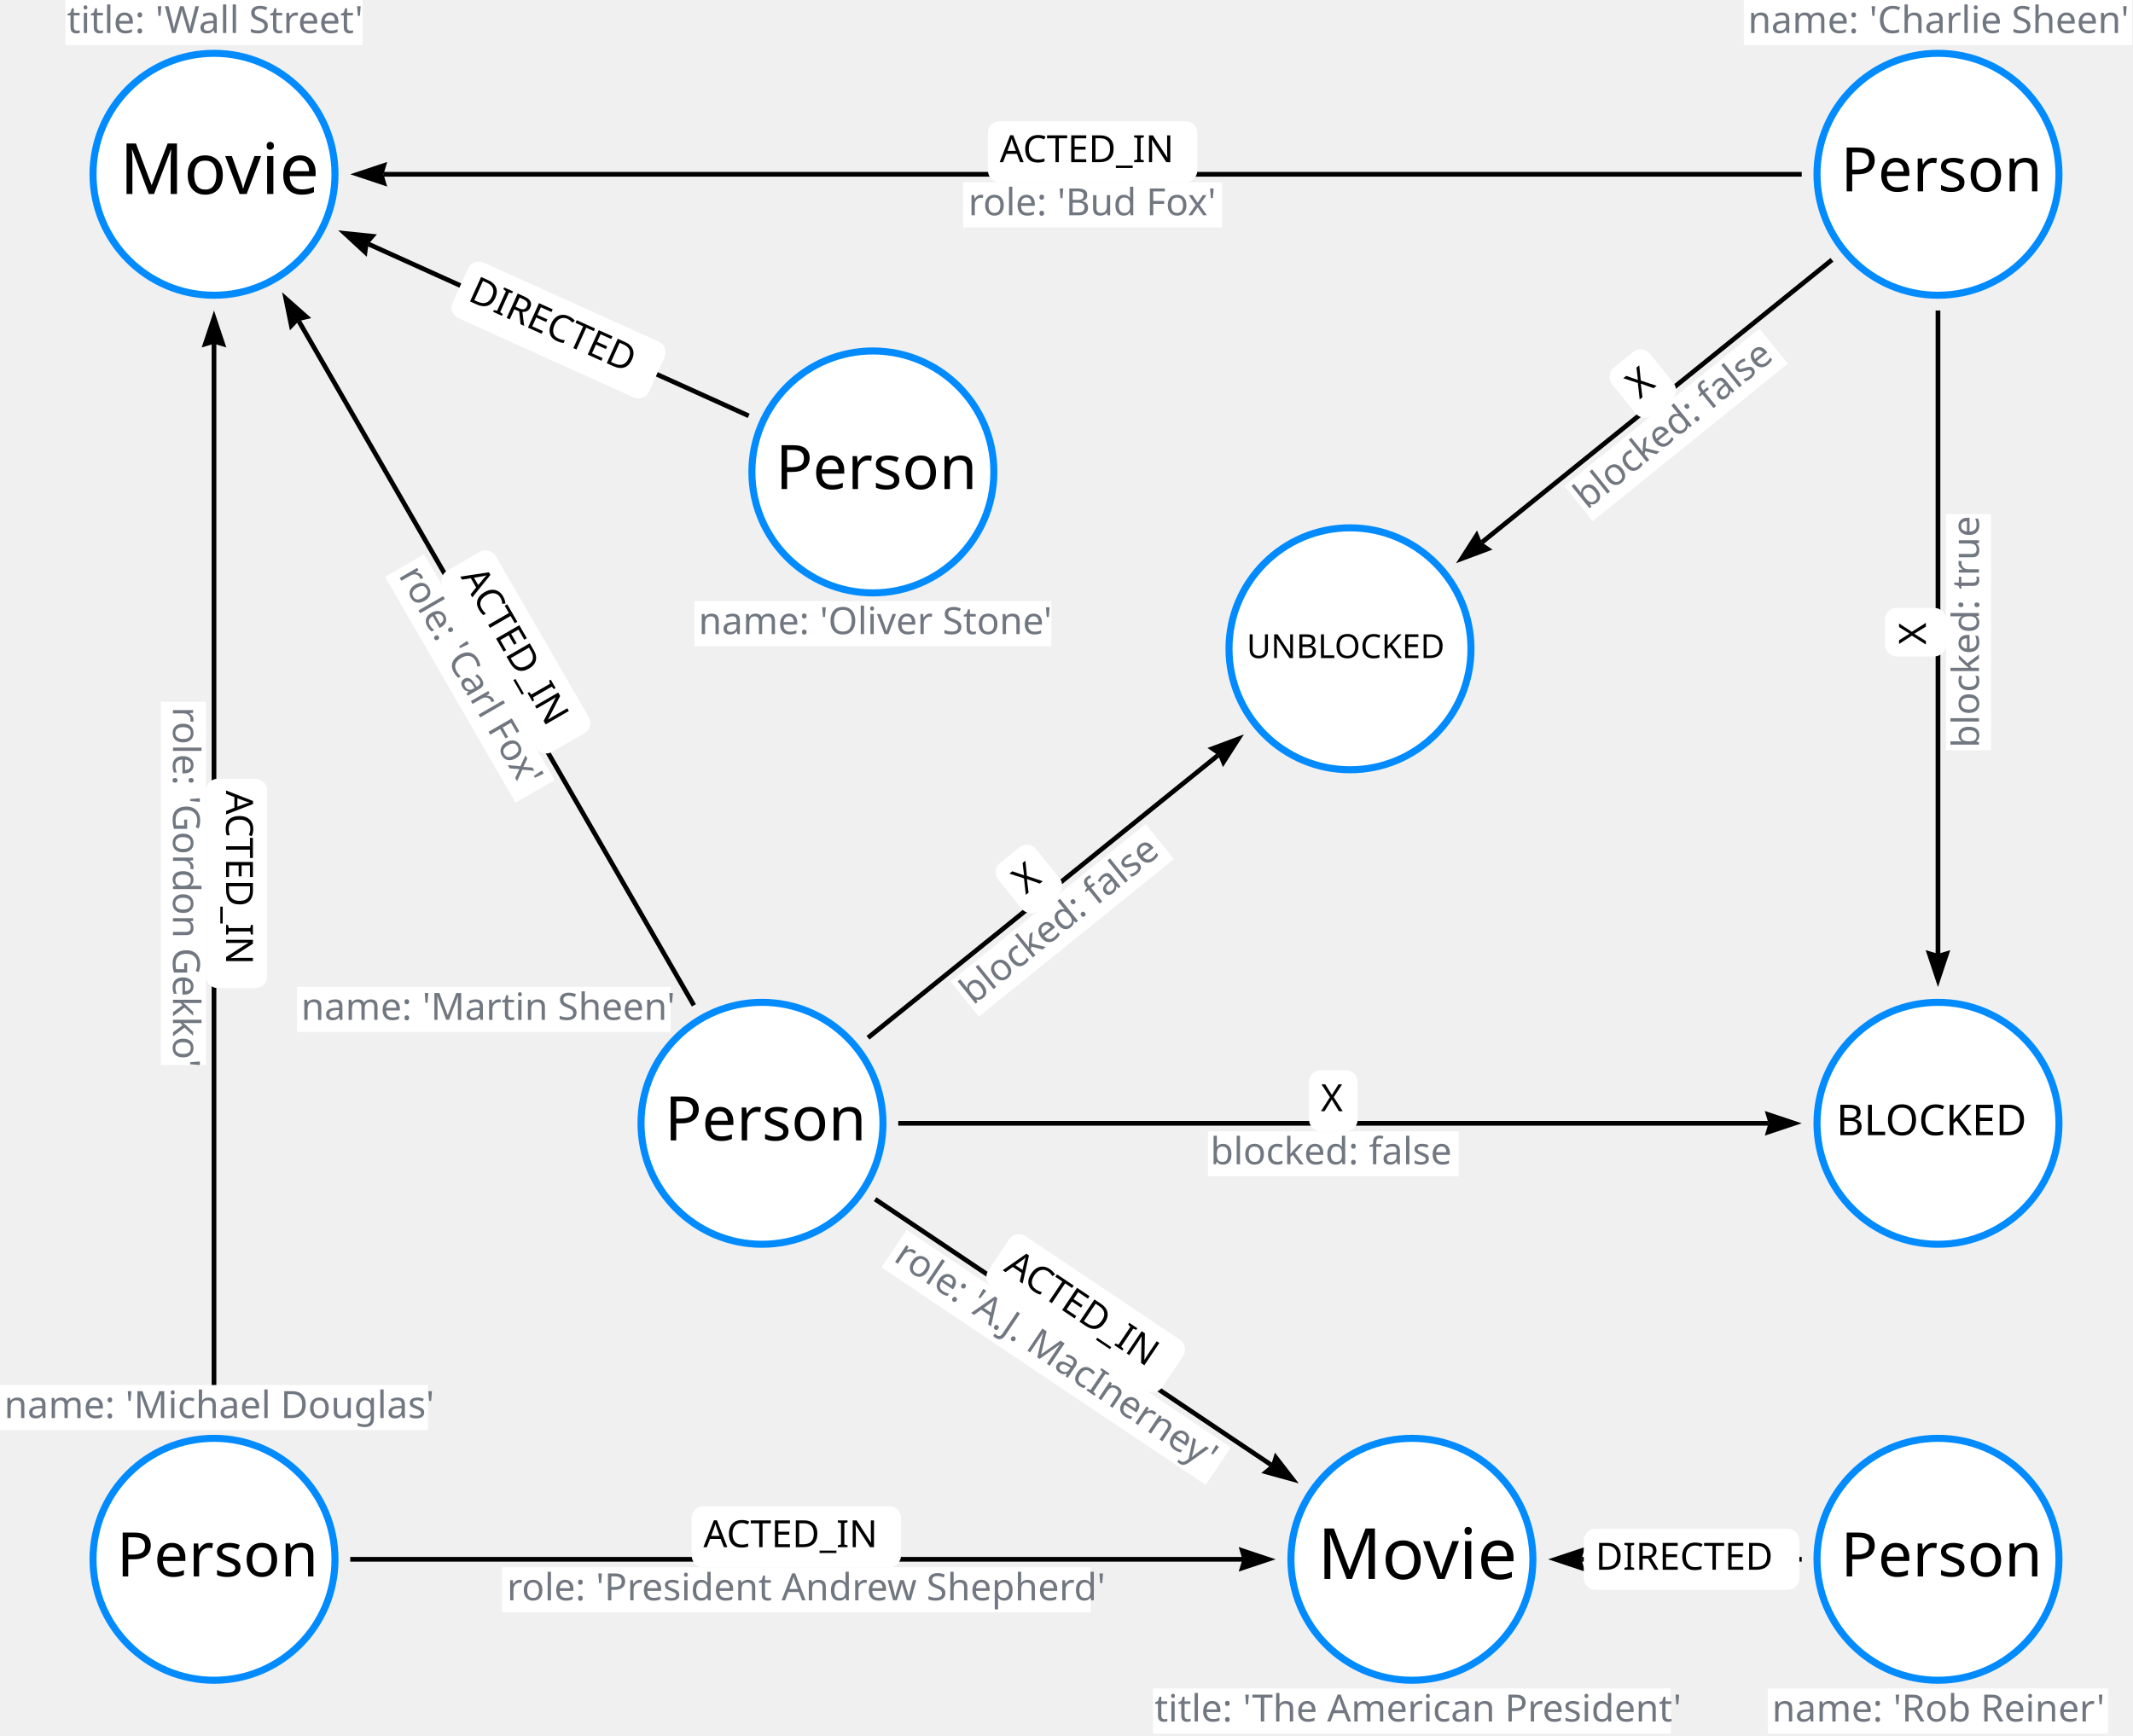
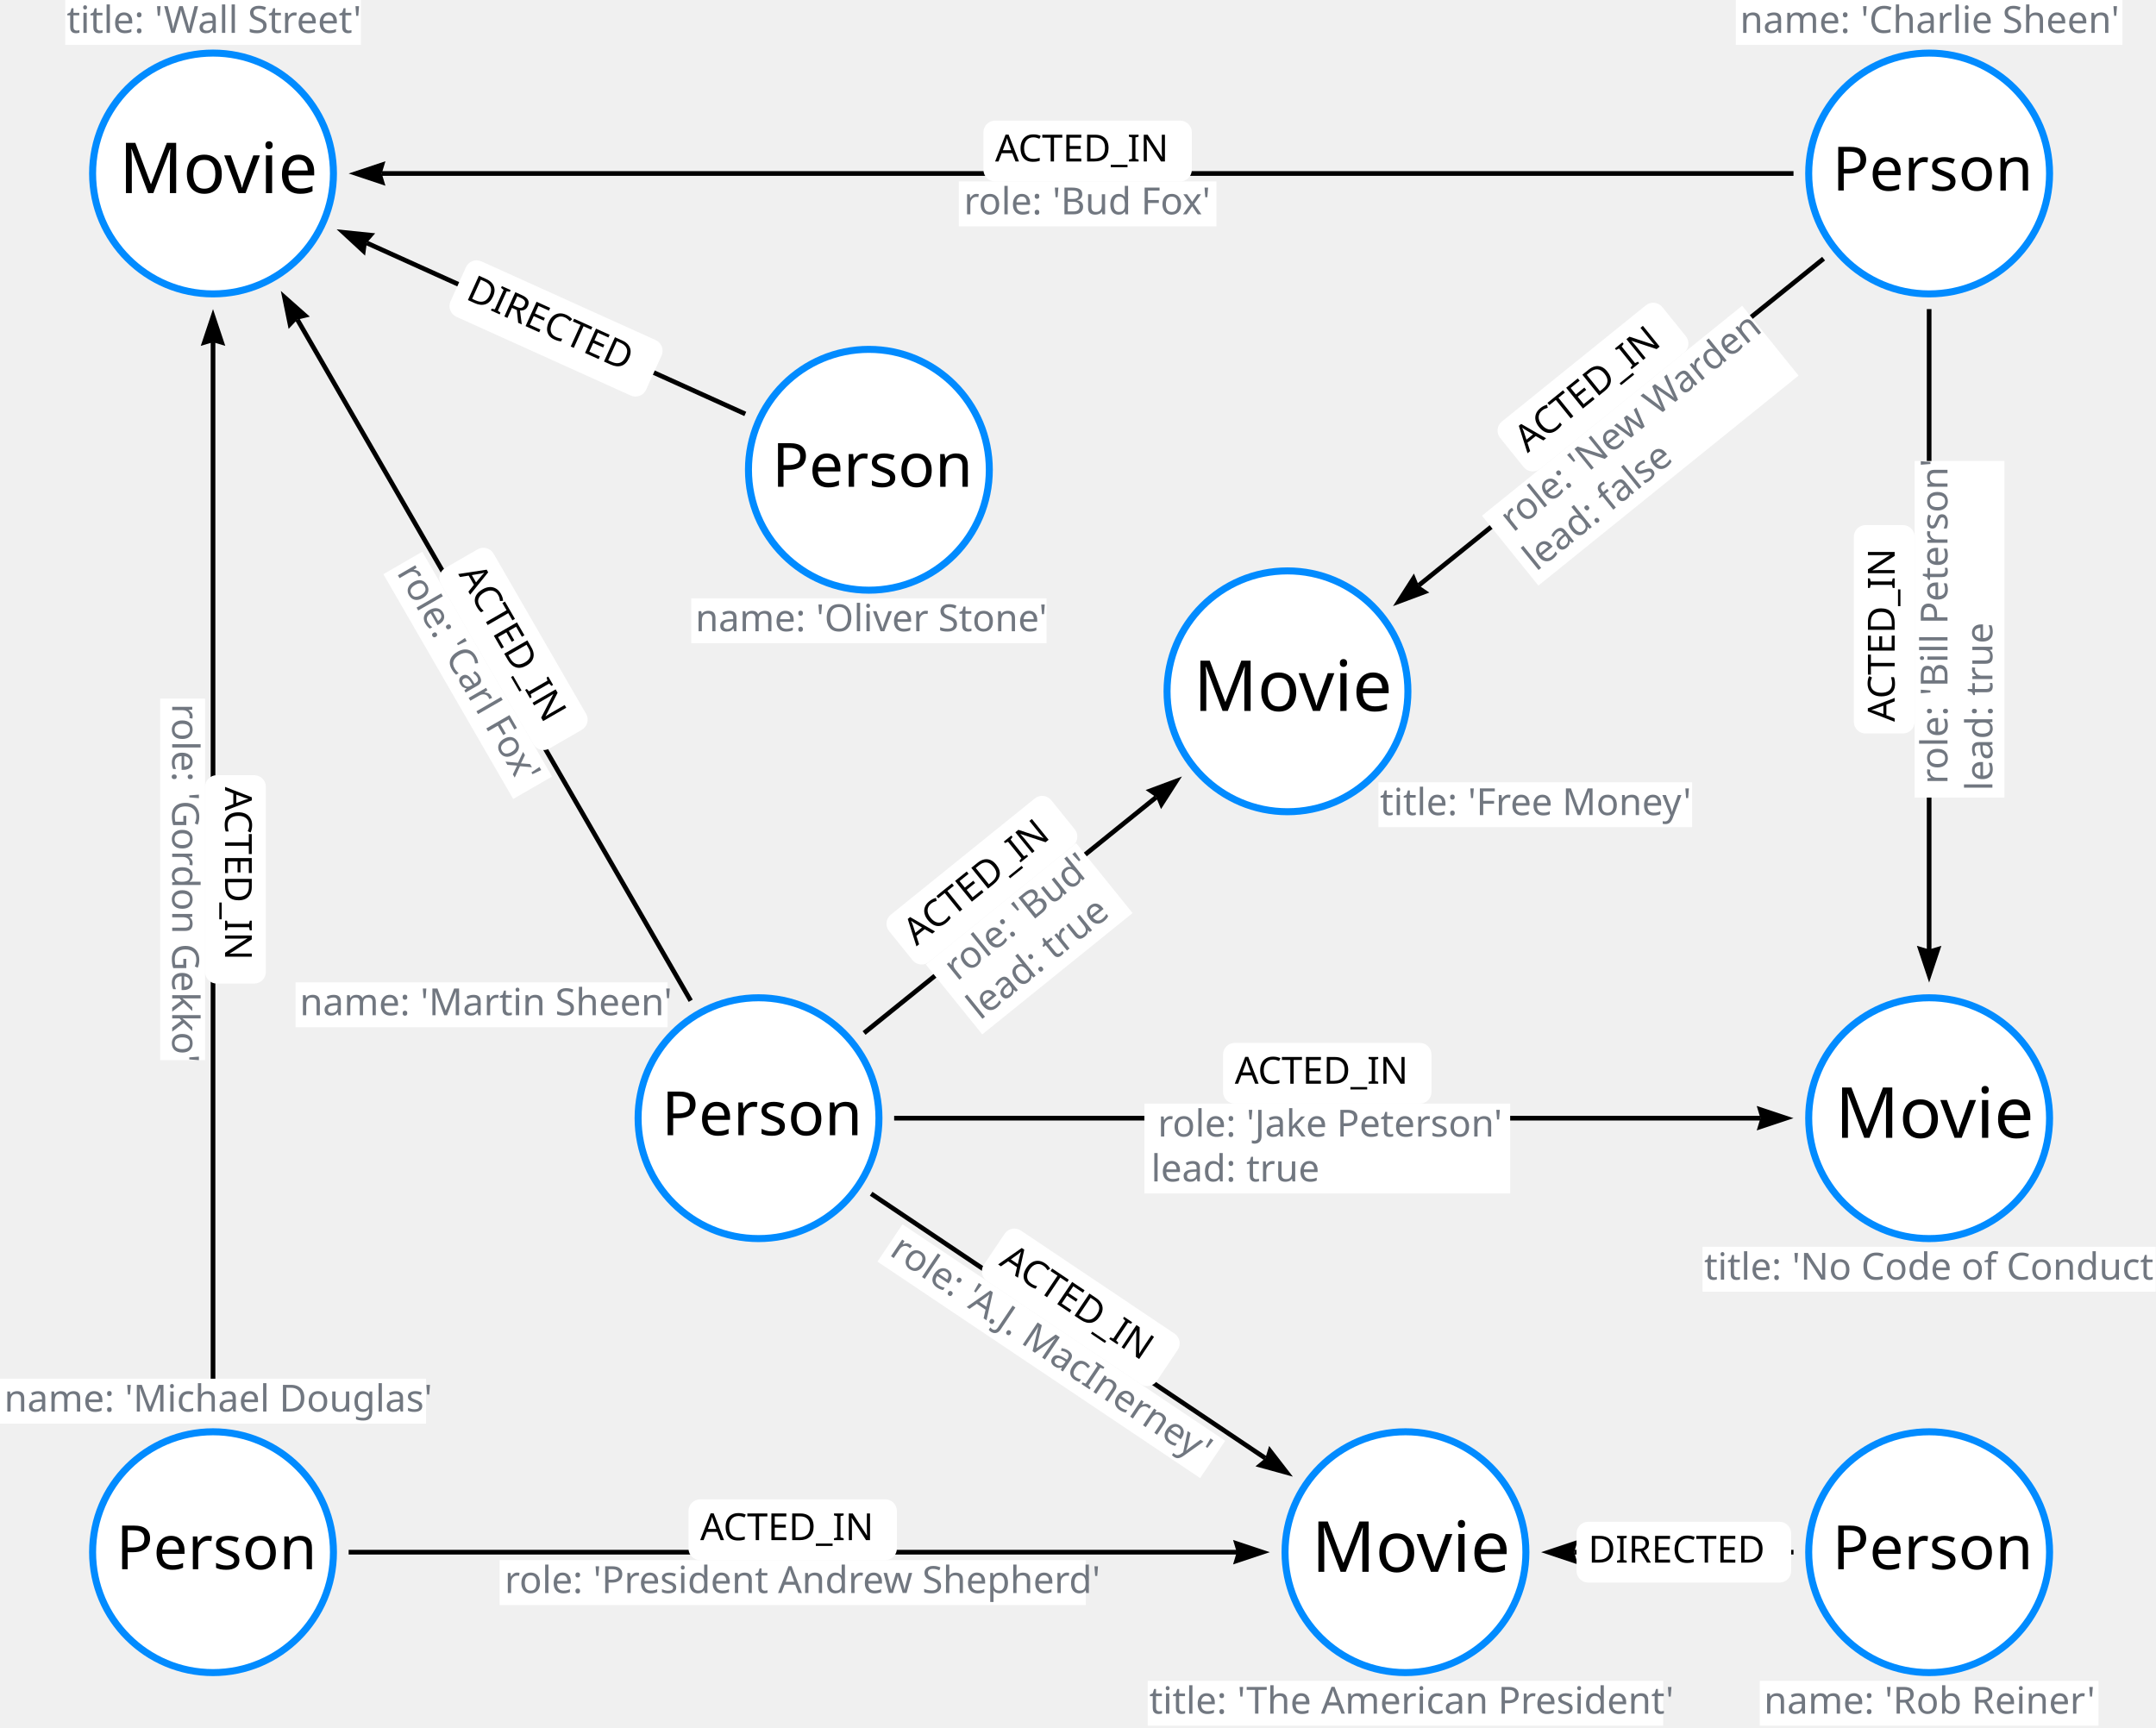
- <svg xmlns="http://www.w3.org/2000/svg" width="908" height="739" viewBox="0 0 908 739">
+ <svg xmlns="http://www.w3.org/2000/svg" width="922" height="739" viewBox="0 0 922 739">
  <defs>
    <style type="text/css" />
  </defs>
  <g transform="translate(-439.7138 173.6719) scale(1)">
    <g class="relationship">
      <g transform="translate(811.2894 27.25405) rotate(-155.6855)" stroke-width="2" stroke="#000000">
        <path d="M 58 0 L 235.623 0" />
        <polygon points="-14.155,0 -15.728,5.243 0,0 -15.728,-5.243" fill="#000000" transform="translate(249.7781 0) rotate(0)" stroke="none" />
      </g>
      <g transform="translate(677.5002 -33.19476) rotate(24.31447) translate(0 -13)">
        <g transform="translate(0 0)">
          <g transform="translate(-45.89062 0)" fill="#ffffff" stroke="#000000" stroke-width="0">
            <rect x="0" y="0" width="91.781" height="26" rx="5" ry="5" stroke="none" />
            <text xml:space="preserve" x="5" y="17.457" stroke="none" text-anchor="left" font-family="sans-serif" font-size="16" font-weight="normal" fill="#000000">DIRECTED</text>
          </g>
        </g>
      </g>
    </g>
    <g class="relationship">
      <g transform="translate(530.8114 490.2076) rotate(-90)" stroke-width="2" stroke="#000000">
        <path d="M 58 0 L 517.524 0" />
        <polygon points="-14.155,0 -15.728,5.243 0,0 -15.728,-5.243" fill="#000000" transform="translate(531.6794 0) rotate(0)" stroke="none" />
      </g>
      <g transform="translate(530.8114 202.4454) rotate(90) translate(0 -22.6)">
        <g transform="translate(0 0)">
          <g transform="translate(-44.5625 0)" fill="#ffffff" stroke="#000000" stroke-width="0">
            <rect x="0" y="0" width="89.125" height="26" rx="5" ry="5" stroke="none" />
            <text xml:space="preserve" x="5" y="17.457" stroke="none" text-anchor="left" font-family="sans-serif" font-size="16" font-weight="normal" fill="#000000">ACTED_IN</text>
          </g>
        </g>
        <g transform="translate(0 26)">
          <g transform="translate(-77.3125 0)" fill="white">
            <rect x="0" y="0" width="154.625" height="19.2" rx="0" ry="0" stroke="none" />
            <g font-family="sans-serif" font-size="16" font-weight="normal" fill="#717780" text-anchor="end">
              <text xml:space="preserve" x="35.57" y="14.057" stroke="none">role:</text>
              <text xml:space="preserve" x="40.016" y="14.057" stroke="none" text-anchor="start">'Gordon Gekko'</text>
            </g>
          </g>
        </g>
      </g>
    </g>
    <g class="relationship">
      <g transform="translate(764.0905 304.5794) rotate(-120)" stroke-width="2" stroke="#000000">
        <path d="M 58 0 L 394.403 0" />
        <polygon points="-14.155,0 -15.728,5.243 0,0 -15.728,-5.243" fill="#000000" transform="translate(408.5582 0) rotate(0)" stroke="none" />
      </g>
      <g transform="translate(650.9898 108.6831) rotate(60) translate(0 -22.6)">
        <g transform="translate(0 0)">
          <g transform="translate(-44.5625 0)" fill="#ffffff" stroke="#000000" stroke-width="0">
            <rect x="0" y="0" width="89.125" height="26" rx="5" ry="5" stroke="none" />
            <text xml:space="preserve" x="5" y="17.457" stroke="none" text-anchor="left" font-family="sans-serif" font-size="16" font-weight="normal" fill="#000000">ACTED_IN</text>
          </g>
        </g>
        <g transform="translate(0 26)">
          <g transform="translate(-55.51172 0)" fill="white">
            <rect x="0" y="0" width="111.023" height="19.2" rx="0" ry="0" stroke="none" />
            <g font-family="sans-serif" font-size="16" font-weight="normal" fill="#717780" text-anchor="end">
              <text xml:space="preserve" x="35.57" y="14.057" stroke="none">role:</text>
              <text xml:space="preserve" x="40.016" y="14.057" stroke="none" text-anchor="start">'Carl Fox'</text>
            </g>
          </g>
        </g>
      </g>
    </g>
    <g class="relationship">
      <g transform="translate(530.8114 490.2076) rotate(0)" stroke-width="2" stroke="#000000">
        <path d="M 58 0 L 437.786 0" />
        <polygon points="-14.155,0 -15.728,5.243 0,0 -15.728,-5.243" fill="#000000" transform="translate(451.9407 0) rotate(0)" stroke="none" />
      </g>
      <g transform="translate(778.7043 490.2076) rotate(0) translate(0 -22.6)">
        <g transform="translate(0 0)">
          <g transform="translate(-44.5625 0)" fill="#ffffff" stroke="#000000" stroke-width="0">
            <rect x="0" y="0" width="89.125" height="26" rx="5" ry="5" stroke="none" />
            <text xml:space="preserve" x="5" y="17.457" stroke="none" text-anchor="left" font-family="sans-serif" font-size="16" font-weight="normal" fill="#000000">ACTED_IN</text>
          </g>
        </g>
        <g transform="translate(0 26)">
          <g transform="translate(-125.3477 0)" fill="white">
            <rect x="0" y="0" width="250.695" height="19.2" rx="0" ry="0" stroke="none" />
            <g font-family="sans-serif" font-size="16" font-weight="normal" fill="#717780" text-anchor="end">
              <text xml:space="preserve" x="35.57" y="14.057" stroke="none">role:</text>
              <text xml:space="preserve" x="40.016" y="14.057" stroke="none" text-anchor="start">'President Andrew Shepherd'</text>
            </g>
          </g>
        </g>
      </g>
    </g>
    <g class="relationship">
      <g transform="translate(764.0905 304.5794) rotate(33.85993)" stroke-width="2" stroke="#000000">
        <path d="M 58 0 L 261.011 0" />
        <polygon points="-14.155,0 -15.728,5.243 0,0 -15.728,-5.243" fill="#000000" transform="translate(275.1659 0) rotate(0)" stroke="none" />
      </g>
      <g transform="translate(896.5441 393.4501) rotate(33.85993) translate(0 -22.6)">
        <g transform="translate(0 0)">
          <g transform="translate(-44.5625 0)" fill="#ffffff" stroke="#000000" stroke-width="0">
            <rect x="0" y="0" width="89.125" height="26" rx="5" ry="5" stroke="none" />
            <text xml:space="preserve" x="5" y="17.457" stroke="none" text-anchor="left" font-family="sans-serif" font-size="16" font-weight="normal" fill="#000000">ACTED_IN</text>
          </g>
        </g>
        <g transform="translate(0 26)">
          <g transform="translate(-83.08594 0)" fill="white">
            <rect x="0" y="0" width="166.172" height="19.2" rx="0" ry="0" stroke="none" />
            <g font-family="sans-serif" font-size="16" font-weight="normal" fill="#717780" text-anchor="end">
              <text xml:space="preserve" x="35.57" y="14.057" stroke="none">role:</text>
              <text xml:space="preserve" x="40.016" y="14.057" stroke="none" text-anchor="start">'A.J. MacInerney'</text>
            </g>
          </g>
        </g>
      </g>
    </g>
    <g class="relationship">
      <g transform="translate(1264.695 -99.47186) rotate(180)" stroke-width="2" stroke="#000000">
        <path d="M 58 0 L 661.729 0" />
        <polygon points="-14.155,0 -15.728,5.243 0,0 -15.728,-5.243" fill="#000000" transform="translate(675.8836 0) rotate(0)" stroke="none" />
      </g>
      <g transform="translate(904.8308 -99.47186) rotate(360) translate(0 -22.6)">
        <g transform="translate(0 0)">
          <g transform="translate(-44.5625 0)" fill="#ffffff" stroke="#000000" stroke-width="0">
            <rect x="0" y="0" width="89.125" height="26" rx="5" ry="5" stroke="none" />
            <text xml:space="preserve" x="5" y="17.457" stroke="none" text-anchor="left" font-family="sans-serif" font-size="16" font-weight="normal" fill="#000000">ACTED_IN</text>
          </g>
        </g>
        <g transform="translate(0 26)">
          <g transform="translate(-55.07812 0)" fill="white">
            <rect x="0" y="0" width="110.156" height="19.2" rx="0" ry="0" stroke="none" />
            <g font-family="sans-serif" font-size="16" font-weight="normal" fill="#717780" text-anchor="end">
              <text xml:space="preserve" x="35.57" y="14.057" stroke="none">role:</text>
              <text xml:space="preserve" x="40.016" y="14.057" stroke="none" text-anchor="start">'Bud Fox'</text>
            </g>
          </g>
        </g>
      </g>
    </g>
    <g class="relationship">
      <g transform="translate(1264.695 490.2076) rotate(180)" stroke-width="2" stroke="#000000">
        <path d="M 58 0 L 151.788 0" />
        <polygon points="-14.155,0 -15.728,5.243 0,0 -15.728,-5.243" fill="#000000" transform="translate(165.9429 0) rotate(0)" stroke="none" />
      </g>
      <g transform="translate(1159.801 490.2076) rotate(360) translate(0 -13)">
        <g transform="translate(0 0)">
          <g transform="translate(-45.89062 0)" fill="#ffffff" stroke="#000000" stroke-width="0">
            <rect x="0" y="0" width="91.781" height="26" rx="5" ry="5" stroke="none" />
            <text xml:space="preserve" x="5" y="17.457" stroke="none" text-anchor="left" font-family="sans-serif" font-size="16" font-weight="normal" fill="#000000">DIRECTED</text>
          </g>
        </g>
      </g>
    </g>
    <g class="relationship">
      <g transform="translate(1264.695 -99.47186) rotate(141.0921)" stroke-width="2" stroke="#000000">
-         <path d="M 58 0 L 249.506 0" />
-         <polygon points="-14.155,0 -15.728,5.243 0,0 -15.728,-5.243" fill="#000000" transform="translate(263.6607 0) rotate(0)" stroke="none" />
-       </g>
-       <g transform="translate(1145.051 -2.904261) rotate(321.0921) translate(0 -22.6)">
-         <g transform="translate(0 0)">
-           <g transform="translate(-10.33594 0)" fill="#ffffff" stroke="#000000" stroke-width="0">
-             <rect x="0" y="0" width="20.672" height="26" rx="5" ry="5" stroke="none" />
-             <text xml:space="preserve" x="5" y="17.457" stroke="none" text-anchor="left" font-family="sans-serif" font-size="16" font-weight="normal" fill="#000000">X</text>
-           </g>
-         </g>
-         <g transform="translate(0 26)">
-           <g transform="translate(-53.36328 0)" fill="white">
-             <rect x="0" y="0" width="106.727" height="19.2" rx="0" ry="0" stroke="none" />
-             <g font-family="sans-serif" font-size="16" font-weight="normal" fill="#717780" text-anchor="end">
-               <text xml:space="preserve" x="64.039" y="14.057" stroke="none">blocked:</text>
-               <text xml:space="preserve" x="68.484" y="14.057" stroke="none" text-anchor="start">false</text>
+         <path d="M 58 0 L 280.477 0" />
+         <polygon points="-14.155,0 -15.728,5.243 0,0 -15.728,-5.243" fill="#000000" transform="translate(294.6317 0) rotate(0)" stroke="none" />
+       </g>
+       <g transform="translate(1133.001 6.821731) rotate(321.0921) translate(0 -32.2)">
+         <g transform="translate(0 0)">
+           <g transform="translate(-44.5625 0)" fill="#ffffff" stroke="#000000" stroke-width="0">
+             <rect x="0" y="0" width="89.125" height="26" rx="5" ry="5" stroke="none" />
+             <text xml:space="preserve" x="5" y="17.457" stroke="none" text-anchor="left" font-family="sans-serif" font-size="16" font-weight="normal" fill="#000000">ACTED_IN</text>
+           </g>
+         </g>
+         <g transform="translate(0 26)">
+           <g transform="translate(-71.48828 0)" fill="white">
+             <rect x="0" y="0" width="142.977" height="38.4" rx="0" ry="0" stroke="none" />
+             <g font-family="sans-serif" font-size="16" font-weight="normal" fill="#717780" text-anchor="end">
+               <text xml:space="preserve" x="39.141" y="14.057" stroke="none">role:</text>
+               <text xml:space="preserve" x="43.586" y="14.057" stroke="none" text-anchor="start">'New Warden</text>
+               <text xml:space="preserve" x="39.141" y="33.257" stroke="none" text-anchor="end">lead:</text>
+               <text xml:space="preserve" x="43.586" y="33.257" stroke="none" text-anchor="start">false</text>
            </g>
          </g>
        </g>
      </g>
    </g>
    <g class="relationship">
      <g transform="translate(764.0905 304.5794) rotate(-38.90792)" stroke-width="2" stroke="#000000">
-         <path d="M 58 0 L 249.506 0" />
-         <polygon points="-14.155,0 -15.728,5.243 0,0 -15.728,-5.243" fill="#000000" transform="translate(263.6607 0) rotate(0)" stroke="none" />
-       </g>
-       <g transform="translate(883.7342 208.0118) rotate(-38.90792) translate(0 -22.6)">
-         <g transform="translate(0 0)">
-           <g transform="translate(-10.33594 0)" fill="#ffffff" stroke="#000000" stroke-width="0">
-             <rect x="0" y="0" width="20.672" height="26" rx="5" ry="5" stroke="none" />
-             <text xml:space="preserve" x="5" y="17.457" stroke="none" text-anchor="left" font-family="sans-serif" font-size="16" font-weight="normal" fill="#000000">X</text>
-           </g>
-         </g>
-         <g transform="translate(0 26)">
-           <g transform="translate(-53.36328 0)" fill="white">
-             <rect x="0" y="0" width="106.727" height="19.2" rx="0" ry="0" stroke="none" />
-             <g font-family="sans-serif" font-size="16" font-weight="normal" fill="#717780" text-anchor="end">
-               <text xml:space="preserve" x="64.039" y="14.057" stroke="none">blocked:</text>
-               <text xml:space="preserve" x="68.484" y="14.057" stroke="none" text-anchor="start">false</text>
+         <path d="M 58 0 L 218.535 0" />
+         <polygon points="-14.155,0 -15.728,5.243 0,0 -15.728,-5.243" fill="#000000" transform="translate(232.6896 0) rotate(0)" stroke="none" />
+       </g>
+       <g transform="translate(871.6841 217.7378) rotate(-38.90792) translate(0 -32.2)">
+         <g transform="translate(0 0)">
+           <g transform="translate(-44.5625 0)" fill="#ffffff" stroke="#000000" stroke-width="0">
+             <rect x="0" y="0" width="89.125" height="26" rx="5" ry="5" stroke="none" />
+             <text xml:space="preserve" x="5" y="17.457" stroke="none" text-anchor="left" font-family="sans-serif" font-size="16" font-weight="normal" fill="#000000">ACTED_IN</text>
+           </g>
+         </g>
+         <g transform="translate(0 26)">
+           <g transform="translate(-41.30469 0)" fill="white">
+             <rect x="0" y="0" width="82.609" height="38.4" rx="0" ry="0" stroke="none" />
+             <g font-family="sans-serif" font-size="16" font-weight="normal" fill="#717780" text-anchor="end">
+               <text xml:space="preserve" x="39.141" y="14.057" stroke="none">role:</text>
+               <text xml:space="preserve" x="43.586" y="14.057" stroke="none" text-anchor="start">'Bud'</text>
+               <text xml:space="preserve" x="39.141" y="33.257" stroke="none" text-anchor="end">lead:</text>
+               <text xml:space="preserve" x="43.586" y="33.257" stroke="none" text-anchor="start">true</text>
            </g>
          </g>
        </g>
      </g>
    </g>
    <g class="relationship">
      <g transform="translate(1264.695 -99.47186) rotate(90)" stroke-width="2" stroke="#000000">
        <path d="M 58 0 L 331.896 0" />
        <polygon points="-14.155,0 -15.728,5.243 0,0 -15.728,-5.243" fill="#000000" transform="translate(346.0512 0) rotate(0)" stroke="none" />
      </g>
-       <g transform="translate(1264.695 95.4762) rotate(270) translate(0 -22.6)">
-         <g transform="translate(0 0)">
-           <g transform="translate(-10.33594 0)" fill="#ffffff" stroke="#000000" stroke-width="0">
-             <rect x="0" y="0" width="20.672" height="26" rx="5" ry="5" stroke="none" />
-             <text xml:space="preserve" x="5" y="17.457" stroke="none" text-anchor="left" font-family="sans-serif" font-size="16" font-weight="normal" fill="#000000">X</text>
-           </g>
-         </g>
-         <g transform="translate(0 26)">
-           <g transform="translate(-50.25 0)" fill="white">
-             <rect x="0" y="0" width="100.5" height="19.2" rx="0" ry="0" stroke="none" />
-             <g font-family="sans-serif" font-size="16" font-weight="normal" fill="#717780" text-anchor="end">
-               <text xml:space="preserve" x="64.039" y="14.057" stroke="none">blocked:</text>
-               <text xml:space="preserve" x="68.484" y="14.057" stroke="none" text-anchor="start">true</text>
+       <g transform="translate(1264.695 95.4762) rotate(270) translate(0 -32.2)">
+         <g transform="translate(0 0)">
+           <g transform="translate(-44.5625 0)" fill="#ffffff" stroke="#000000" stroke-width="0">
+             <rect x="0" y="0" width="89.125" height="26" rx="5" ry="5" stroke="none" />
+             <text xml:space="preserve" x="5" y="17.457" stroke="none" text-anchor="left" font-family="sans-serif" font-size="16" font-weight="normal" fill="#000000">ACTED_IN</text>
+           </g>
+         </g>
+         <g transform="translate(0 26)">
+           <g transform="translate(-71.98047 0)" fill="white">
+             <rect x="0" y="0" width="143.961" height="38.4" rx="0" ry="0" stroke="none" />
+             <g font-family="sans-serif" font-size="16" font-weight="normal" fill="#717780" text-anchor="end">
+               <text xml:space="preserve" x="39.141" y="14.057" stroke="none">role:</text>
+               <text xml:space="preserve" x="43.586" y="14.057" stroke="none" text-anchor="start">'Bill Peterson'</text>
+               <text xml:space="preserve" x="39.141" y="33.257" stroke="none" text-anchor="end">lead:</text>
+               <text xml:space="preserve" x="43.586" y="33.257" stroke="none" text-anchor="start">true</text>
            </g>
          </g>
        </g>
      </g>
    </g>
    <g class="relationship">
      <g transform="translate(764.0905 304.5794) rotate(0)" stroke-width="2" stroke="#000000">
        <path d="M 58 0 L 428.449 0" />
        <polygon points="-14.155,0 -15.728,5.243 0,0 -15.728,-5.243" fill="#000000" transform="translate(442.6045 0) rotate(0)" stroke="none" />
      </g>
-       <g transform="translate(1007.315 304.5794) rotate(0) translate(0 -22.6)">
-         <g transform="translate(0 0)">
-           <g transform="translate(-10.33594 0)" fill="#ffffff" stroke="#000000" stroke-width="0">
-             <rect x="0" y="0" width="20.672" height="26" rx="5" ry="5" stroke="none" />
-             <text xml:space="preserve" x="5" y="17.457" stroke="none" text-anchor="left" font-family="sans-serif" font-size="16" font-weight="normal" fill="#000000">X</text>
-           </g>
-         </g>
-         <g transform="translate(0 26)">
-           <g transform="translate(-53.36328 0)" fill="white">
-             <rect x="0" y="0" width="106.727" height="19.2" rx="0" ry="0" stroke="none" />
-             <g font-family="sans-serif" font-size="16" font-weight="normal" fill="#717780" text-anchor="end">
-               <text xml:space="preserve" x="64.039" y="14.057" stroke="none">blocked:</text>
-               <text xml:space="preserve" x="68.484" y="14.057" stroke="none" text-anchor="start">false</text>
+       <g transform="translate(1007.315 304.5794) rotate(0) translate(0 -32.2)">
+         <g transform="translate(0 0)">
+           <g transform="translate(-44.5625 0)" fill="#ffffff" stroke="#000000" stroke-width="0">
+             <rect x="0" y="0" width="89.125" height="26" rx="5" ry="5" stroke="none" />
+             <text xml:space="preserve" x="5" y="17.457" stroke="none" text-anchor="left" font-family="sans-serif" font-size="16" font-weight="normal" fill="#000000">ACTED_IN</text>
+           </g>
+         </g>
+         <g transform="translate(0 26)">
+           <g transform="translate(-78.21094 0)" fill="white">
+             <rect x="0" y="0" width="156.422" height="38.4" rx="0" ry="0" stroke="none" />
+             <g font-family="sans-serif" font-size="16" font-weight="normal" fill="#717780" text-anchor="end">
+               <text xml:space="preserve" x="39.141" y="14.057" stroke="none">role:</text>
+               <text xml:space="preserve" x="43.586" y="14.057" stroke="none" text-anchor="start">'Jake Peterson'</text>
+               <text xml:space="preserve" x="39.141" y="33.257" stroke="none" text-anchor="end">lead:</text>
+               <text xml:space="preserve" x="43.586" y="33.257" stroke="none" text-anchor="start">true</text>
            </g>
          </g>
        </g>
      </g>
    </g>
    <g class="node">
      <g fill="#ffffff" stroke="#018BFF" stroke-width="3">
        <circle cx="811.289" cy="27.254" r="51.5" />
      </g>
      <g transform="translate(811.2894 27.25405)">
        <g transform="scale(0.6532968) translate(0 -27)">
          <g transform="translate(0 0)">
            <g transform="translate(-63.36914 0)">
              <g fill="#000000" stroke="#000000" stroke-width="4" font-family="sans-serif" font-size="40" font-weight="normal">
                <text xml:space="preserve" x="0" y="38.143" stroke="none">Person</text>
              </g>
            </g>
          </g>
        </g>
        <g transform="translate(3.3677786976552213e-15 55)">
          <g transform="translate(0 0)">
            <g transform="translate(-75.97656 0)" fill="white">
              <rect x="0" y="0" width="151.953" height="19.2" rx="0" ry="0" stroke="none" />
              <g font-family="sans-serif" font-size="16" font-weight="normal" fill="#717780" text-anchor="end">
                <text xml:space="preserve" x="48.914" y="14.057" stroke="none">name:</text>
                <text xml:space="preserve" x="53.359" y="14.057" stroke="none" text-anchor="start">'Oliver Stone'</text>
              </g>
            </g>
          </g>
        </g>
      </g>
    </g>
    <g class="node">
      <g fill="#ffffff" stroke="#018BFF" stroke-width="3">
        <circle cx="530.811" cy="-99.472" r="51.5" />
      </g>
      <g transform="translate(530.8114 -99.47186)">
        <g transform="scale(0.7525988) translate(0 -27)">
          <g transform="translate(0 0)">
            <g transform="translate(-53.34961 0)">
              <g fill="#000000" stroke="#000000" stroke-width="4" font-family="sans-serif" font-size="40" font-weight="normal">
                <text xml:space="preserve" x="0" y="38.143" stroke="none">Movie</text>
              </g>
            </g>
          </g>
        </g>
        <g transform="translate(3.3677786976552213e-15 -74.2)">
          <g transform="translate(0 0)">
            <g transform="translate(-63.22266 0)" fill="white">
              <rect x="0" y="0" width="126.445" height="19.2" rx="0" ry="0" stroke="none" />
              <g font-family="sans-serif" font-size="16" font-weight="normal" fill="#717780" text-anchor="end">
                <text xml:space="preserve" x="33.789" y="14.057" stroke="none">title:</text>
                <text xml:space="preserve" x="38.234" y="14.057" stroke="none" text-anchor="start">'Wall Street'</text>
              </g>
            </g>
          </g>
        </g>
      </g>
    </g>
    <g class="node">
      <g fill="#ffffff" stroke="#018BFF" stroke-width="3">
        <circle cx="530.811" cy="490.208" r="51.5" />
      </g>
      <g transform="translate(530.8114 490.2076)">
        <g transform="scale(0.6532968) translate(0 -27)">
          <g transform="translate(0 0)">
            <g transform="translate(-63.36914 0)">
              <g fill="#000000" stroke="#000000" stroke-width="4" font-family="sans-serif" font-size="40" font-weight="normal">
                <text xml:space="preserve" x="0" y="38.143" stroke="none">Person</text>
              </g>
            </g>
          </g>
        </g>
        <g transform="translate(3.3677786976552213e-15 -74.2)">
          <g transform="translate(0 0)">
            <g transform="translate(-91.09766 0)" fill="white">
              <rect x="0" y="0" width="182.195" height="19.2" rx="0" ry="0" stroke="none" />
              <g font-family="sans-serif" font-size="16" font-weight="normal" fill="#717780" text-anchor="end">
                <text xml:space="preserve" x="48.914" y="14.057" stroke="none">name:</text>
                <text xml:space="preserve" x="53.359" y="14.057" stroke="none" text-anchor="start">'Michael Douglas'</text>
              </g>
            </g>
          </g>
        </g>
      </g>
    </g>
    <g class="node">
      <g fill="#ffffff" stroke="#018BFF" stroke-width="3">
        <circle cx="764.091" cy="304.579" r="51.5" />
      </g>
      <g transform="translate(764.0905 304.5794)">
        <g transform="scale(0.6532968) translate(0 -27)">
          <g transform="translate(0 0)">
            <g transform="translate(-63.36914 0)">
              <g fill="#000000" stroke="#000000" stroke-width="4" font-family="sans-serif" font-size="40" font-weight="normal">
                <text xml:space="preserve" x="0" y="38.143" stroke="none">Person</text>
              </g>
            </g>
          </g>
        </g>
        <g transform="translate(-38.89087 -58.09087)">
          <g transform="translate(0 0)">
            <g transform="translate(-159.0781 0)" fill="white">
              <rect x="0" y="0" width="159.078" height="19.2" rx="0" ry="0" stroke="none" />
              <g font-family="sans-serif" font-size="16" font-weight="normal" fill="#717780" text-anchor="end">
                <text xml:space="preserve" x="48.914" y="14.057" stroke="none">name:</text>
                <text xml:space="preserve" x="53.359" y="14.057" stroke="none" text-anchor="start">'Martin Sheen'</text>
              </g>
            </g>
          </g>
        </g>
      </g>
    </g>
    <g class="node">
      <g fill="#ffffff" stroke="#018BFF" stroke-width="3">
        <circle cx="1040.752" cy="490.208" r="51.5" />
      </g>
      <g transform="translate(1040.752 490.2076)">
        <g transform="scale(0.7525988) translate(0 -27)">
          <g transform="translate(0 0)">
            <g transform="translate(-53.34961 0)">
              <g fill="#000000" stroke="#000000" stroke-width="4" font-family="sans-serif" font-size="40" font-weight="normal">
                <text xml:space="preserve" x="0" y="38.143" stroke="none">Movie</text>
              </g>
            </g>
          </g>
        </g>
        <g transform="translate(3.3677786976552213e-15 55)">
          <g transform="translate(0 0)">
            <g transform="translate(-110.2109 0)" fill="white">
              <rect x="0" y="0" width="220.422" height="19.2" rx="0" ry="0" stroke="none" />
              <g font-family="sans-serif" font-size="16" font-weight="normal" fill="#717780" text-anchor="end">
                <text xml:space="preserve" x="33.789" y="14.057" stroke="none">title:</text>
                <text xml:space="preserve" x="38.234" y="14.057" stroke="none" text-anchor="start">'The American President'</text>
              </g>
            </g>
          </g>
        </g>
      </g>
    </g>
    <g class="node">
      <g fill="#ffffff" stroke="#018BFF" stroke-width="3">
        <circle cx="1264.695" cy="-99.472" r="51.5" />
      </g>
      <g transform="translate(1264.695 -99.47186)">
        <g transform="scale(0.6532968) translate(0 -27)">
          <g transform="translate(0 0)">
            <g transform="translate(-63.36914 0)">
              <g fill="#000000" stroke="#000000" stroke-width="4" font-family="sans-serif" font-size="40" font-weight="normal">
                <text xml:space="preserve" x="0" y="38.143" stroke="none">Person</text>
              </g>
            </g>
          </g>
        </g>
        <g transform="translate(3.3677786976552213e-15 -74.2)">
          <g transform="translate(0 0)">
            <g transform="translate(-82.65625 0)" fill="white">
              <rect x="0" y="0" width="165.312" height="19.2" rx="0" ry="0" stroke="none" />
              <g font-family="sans-serif" font-size="16" font-weight="normal" fill="#717780" text-anchor="end">
                <text xml:space="preserve" x="48.914" y="14.057" stroke="none">name:</text>
                <text xml:space="preserve" x="53.359" y="14.057" stroke="none" text-anchor="start">'Charlie Sheen'</text>
              </g>
            </g>
          </g>
        </g>
      </g>
    </g>
    <g class="node">
      <g fill="#ffffff" stroke="#018BFF" stroke-width="3">
        <circle cx="1264.695" cy="490.208" r="51.5" />
      </g>
      <g transform="translate(1264.695 490.2076)">
        <g transform="scale(0.6532968) translate(0 -27)">
          <g transform="translate(0 0)">
            <g transform="translate(-63.36914 0)">
              <g fill="#000000" stroke="#000000" stroke-width="4" font-family="sans-serif" font-size="40" font-weight="normal">
                <text xml:space="preserve" x="0" y="38.143" stroke="none">Person</text>
              </g>
            </g>
          </g>
        </g>
        <g transform="translate(3.3677786976552213e-15 55)">
          <g transform="translate(0 0)">
            <g transform="translate(-72.42188 0)" fill="white">
              <rect x="0" y="0" width="144.844" height="19.2" rx="0" ry="0" stroke="none" />
              <g font-family="sans-serif" font-size="16" font-weight="normal" fill="#717780" text-anchor="end">
                <text xml:space="preserve" x="48.914" y="14.057" stroke="none">name:</text>
                <text xml:space="preserve" x="53.359" y="14.057" stroke="none" text-anchor="start">'Rob Reiner'</text>
              </g>
            </g>
          </g>
        </g>
      </g>
    </g>
    <g class="node">
      <g fill="#ffffff" stroke="#018BFF" stroke-width="3">
-         <circle cx="1014.393" cy="102.554" r="51.5" />
-       </g>
-       <g transform="translate(1014.393 102.5538)">
-         <g transform="scale(0.3533088) translate(0 -27)">
-           <g transform="translate(0 0)">
-             <g transform="translate(-124.4727 0)">
-               <g fill="#000000" stroke="#000000" stroke-width="4" font-family="sans-serif" font-size="40" font-weight="normal">
-                 <text xml:space="preserve" x="0" y="38.143" stroke="none">UNBLOCKED</text>
+         <circle cx="990.293" cy="122.006" r="51.5" />
+       </g>
+       <g transform="translate(990.2925 122.0057)">
+         <g transform="scale(0.7525988) translate(0 -27)">
+           <g transform="translate(0 0)">
+             <g transform="translate(-53.34961 0)">
+               <g fill="#000000" stroke="#000000" stroke-width="4" font-family="sans-serif" font-size="40" font-weight="normal">
+                 <text xml:space="preserve" x="0" y="38.143" stroke="none">Movie</text>
+               </g>
+             </g>
+           </g>
+         </g>
+         <g transform="translate(38.89087 38.89087)">
+           <g transform="translate(0 0)">
+             <g transform="translate(0 0)" fill="white">
+               <rect x="0" y="0" width="134.156" height="19.2" rx="0" ry="0" stroke="none" />
+               <g font-family="sans-serif" font-size="16" font-weight="normal" fill="#717780" text-anchor="end">
+                 <text xml:space="preserve" x="33.789" y="14.057" stroke="none">title:</text>
+                 <text xml:space="preserve" x="38.234" y="14.057" stroke="none" text-anchor="start">'Free Money'</text>
              </g>
            </g>
          </g>
        </g>
      </g>
    </g>
    <g class="node">
      <g fill="#ffffff" stroke="#018BFF" stroke-width="3">
        <circle cx="1264.695" cy="304.579" r="51.5" />
      </g>
      <g transform="translate(1264.695 304.5794)">
-         <g transform="scale(0.4530532) translate(0 -27)">
-           <g transform="translate(0 0)">
-             <g transform="translate(-95.58594 0)">
-               <g fill="#000000" stroke="#000000" stroke-width="4" font-family="sans-serif" font-size="40" font-weight="normal">
-                 <text xml:space="preserve" x="0" y="38.143" stroke="none">BLOCKED</text>
+         <g transform="scale(0.7525988) translate(0 -27)">
+           <g transform="translate(0 0)">
+             <g transform="translate(-53.34961 0)">
+               <g fill="#000000" stroke="#000000" stroke-width="4" font-family="sans-serif" font-size="40" font-weight="normal">
+                 <text xml:space="preserve" x="0" y="38.143" stroke="none">Movie</text>
+               </g>
+             </g>
+           </g>
+         </g>
+         <g transform="translate(3.3677786976552213e-15 55)">
+           <g transform="translate(0 0)">
+             <g transform="translate(-96.88281 0)" fill="white">
+               <rect x="0" y="0" width="193.766" height="19.2" rx="0" ry="0" stroke="none" />
+               <g font-family="sans-serif" font-size="16" font-weight="normal" fill="#717780" text-anchor="end">
+                 <text xml:space="preserve" x="33.789" y="14.057" stroke="none">title:</text>
+                 <text xml:space="preserve" x="38.234" y="14.057" stroke="none" text-anchor="start">'No Code of Conduct'</text>
              </g>
            </g>
          </g>
        </g>
      </g>
    </g>
  </g>
</svg>
